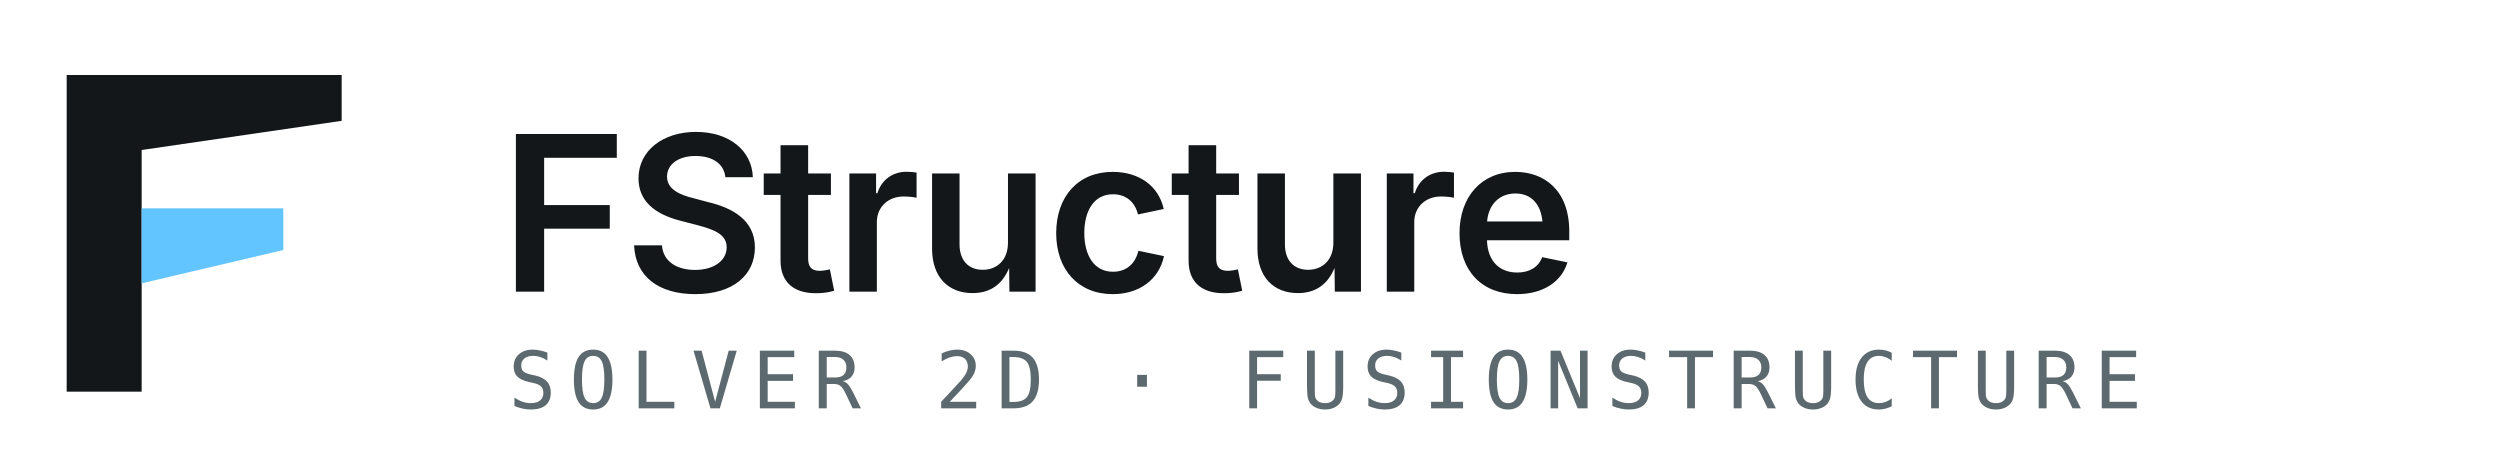
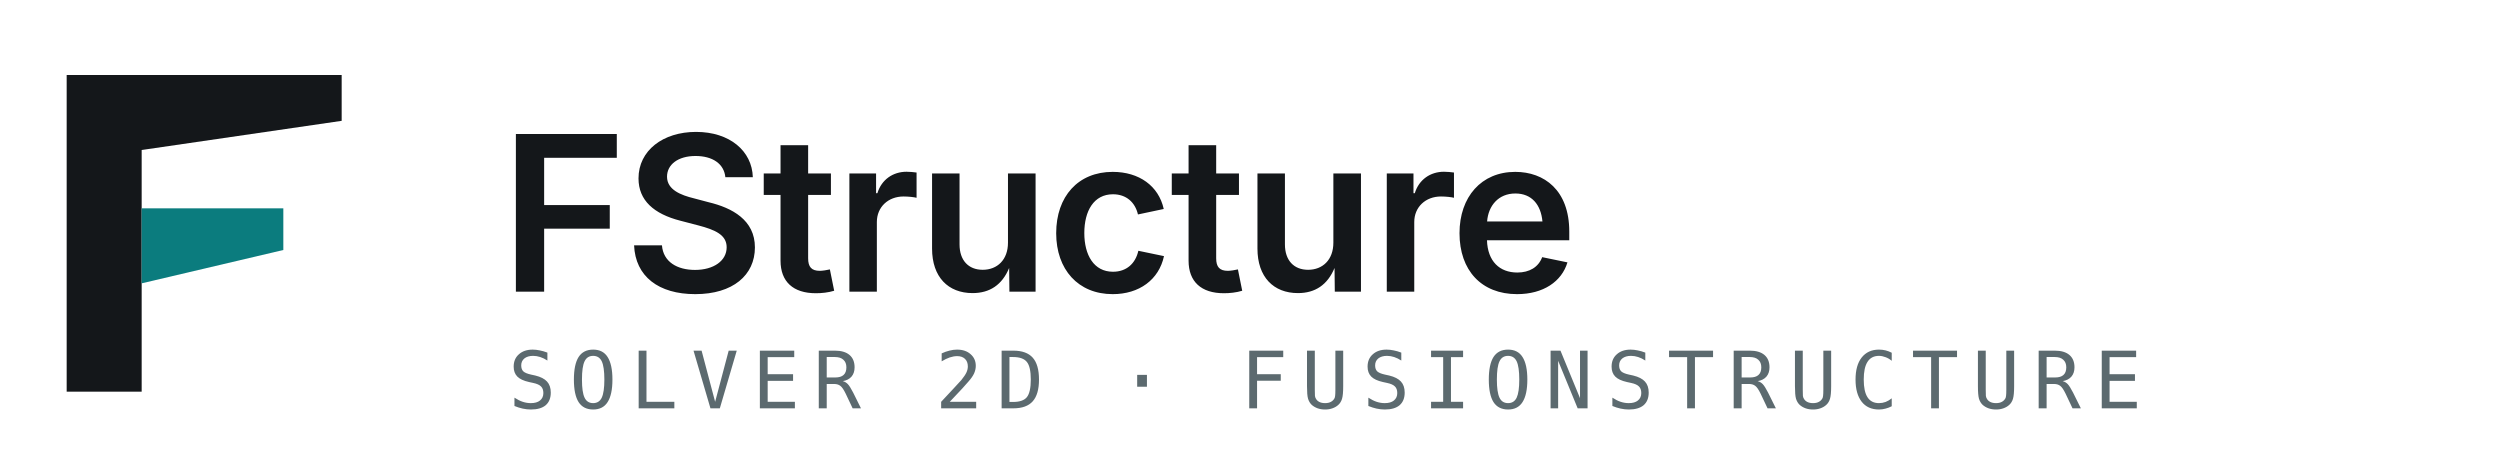
<svg xmlns="http://www.w3.org/2000/svg" width="300" height="56" viewBox="0 0 300 56" role="img" aria-label="FStructure">
  <g transform="translate(0 4)">
    <path fill="#14171A" d="M8 5h9v38H8z M17 5h24v5.5L17 14z" />
-     <path fill="#63C5FF" d="M17 21h17v5L17 30z" />
+     <path fill="#0B7C7E" d="M17 21h17v5L17 30z" />
  </g>
  <text x="60" y="35" font-family="'Space Grotesk','Inter',system-ui,sans-serif" font-size="26" font-weight="600" letter-spacing="-0.4" fill="#14171A">FStructure</text>
  <text x="61" y="49" font-family="'IBM Plex Mono',ui-monospace,monospace" font-size="9.5" letter-spacing="1.6" fill="#5C6A6F">SOLVER 2D · FUSIONSTRUCTURE</text>
</svg>
